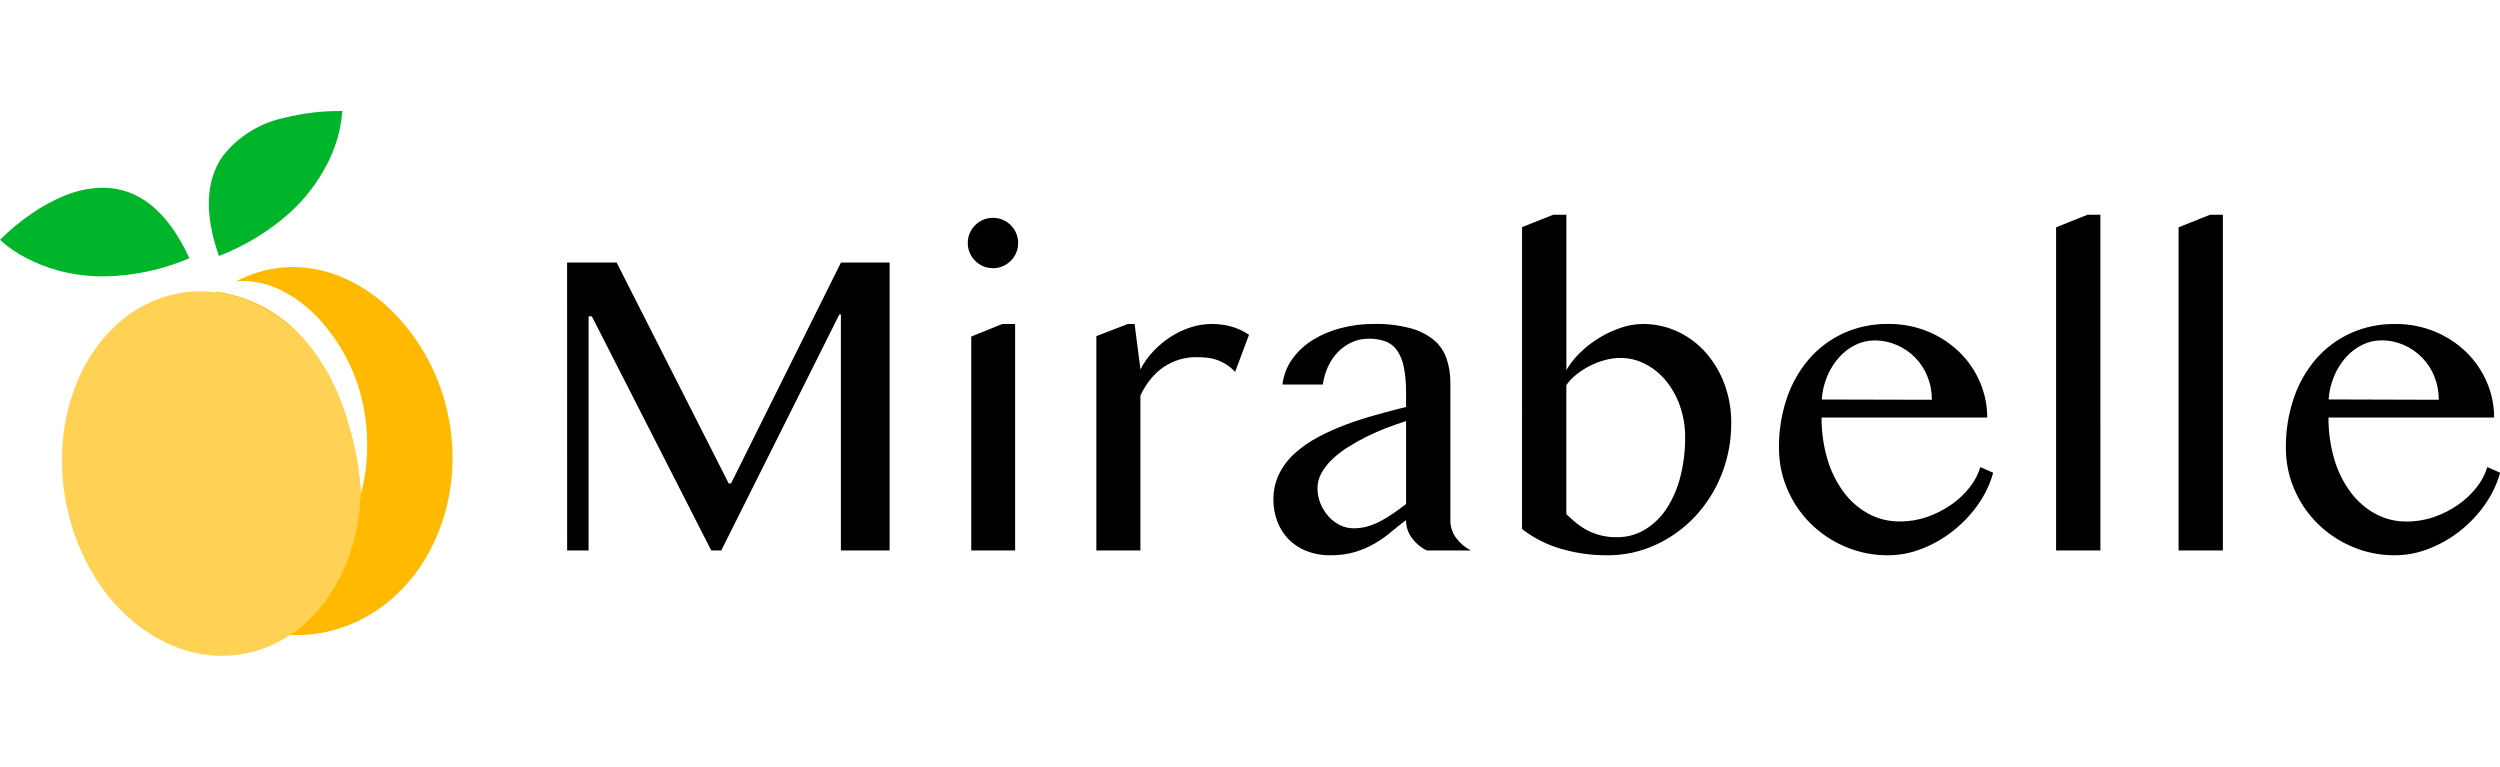
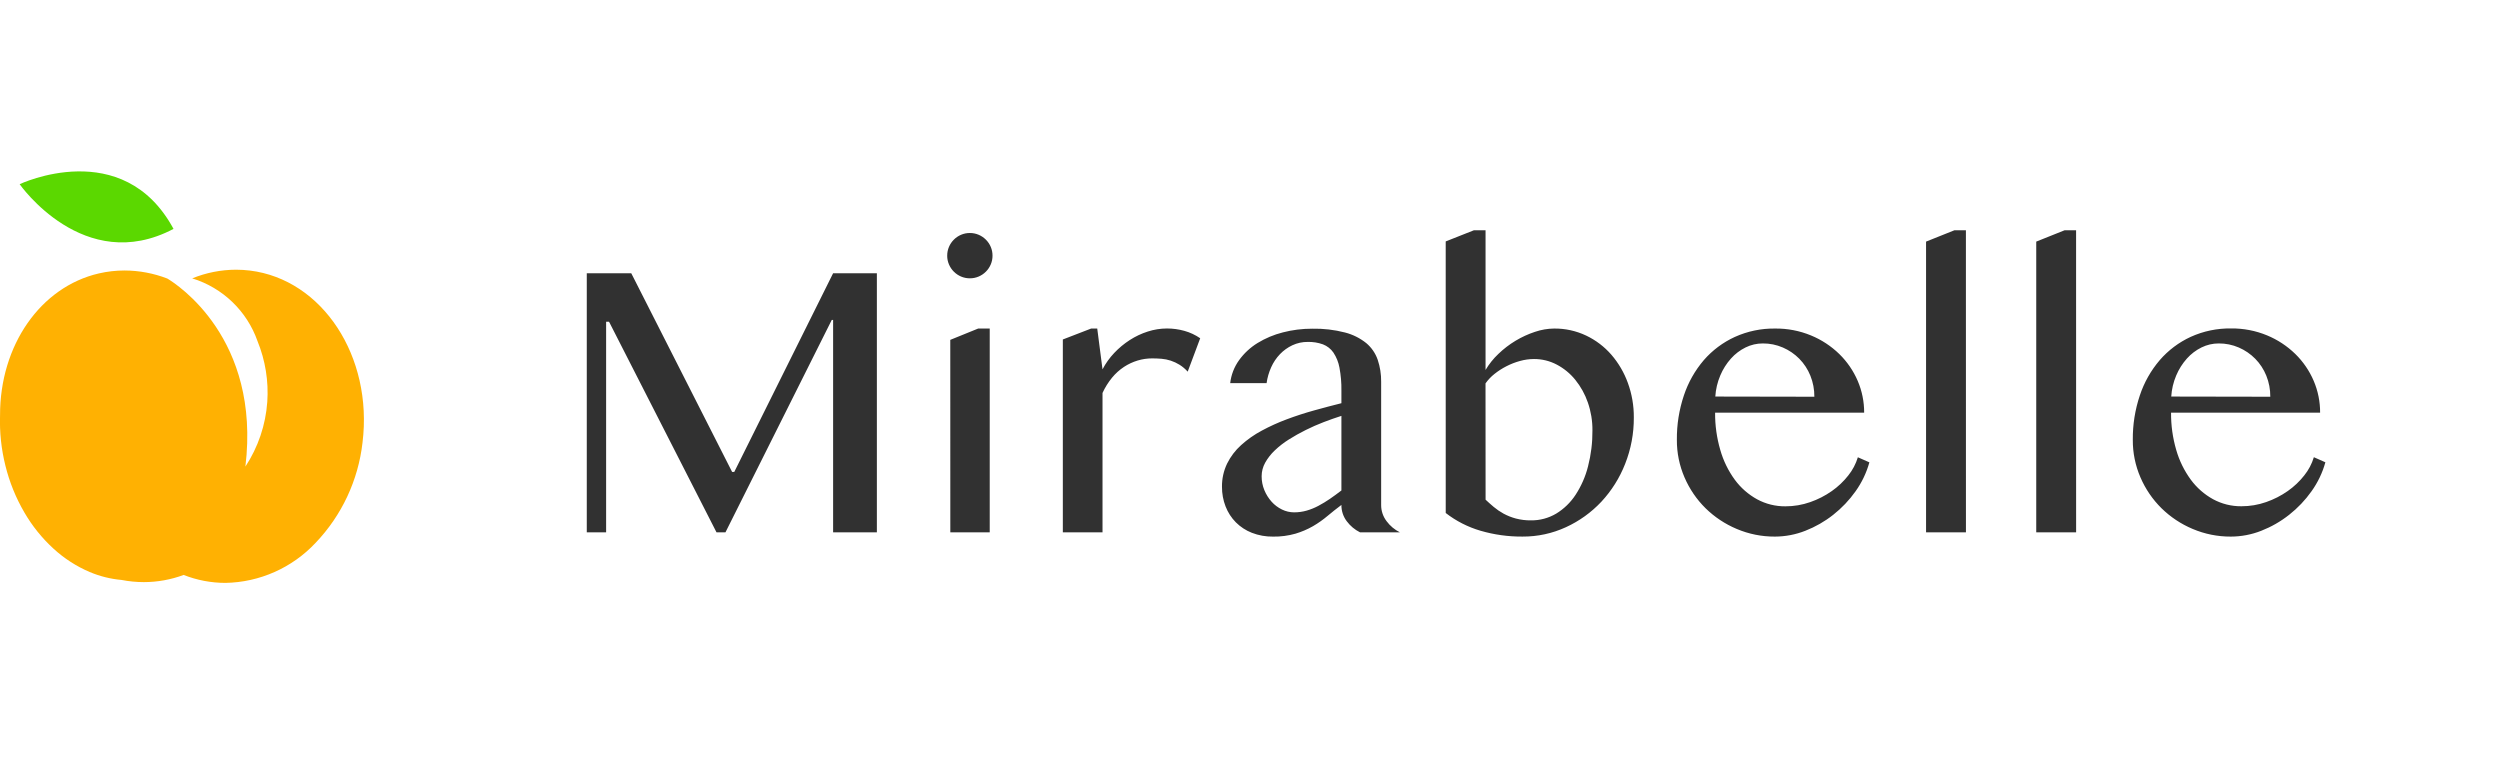
<svg xmlns="http://www.w3.org/2000/svg" width="163" height="50" viewBox="0 0 163 50">
  <defs>
    <clipPath id="b">
      <rect width="163" height="50" />
    </clipPath>
  </defs>
  <g id="a" clip-path="url(#b)">
-     <g transform="translate(-656.899 -360.649)">
-       <path d="M4523.2-2200.385h0a9.416,9.416,0,0,1-3.42-.651,10.575,10.575,0,0,1-3.045-1.838,11.9,11.9,0,0,1-2.416-2.855,13.163,13.163,0,0,1-1.533-3.7,13.489,13.489,0,0,1-.39-4.087,11.633,11.633,0,0,1,.835-3.68,11.884,11.884,0,0,1,4.785-5.575,9.216,9.216,0,0,1,5.23,2.642,12.969,12.969,0,0,1,2.8,4.468,20.8,20.8,0,0,1,1.338,6.076,12.233,12.233,0,0,0,.4-3.521,12.48,12.48,0,0,0-.564-3.468,11.571,11.571,0,0,0-2.021-3.778,8.947,8.947,0,0,0-2.97-2.5,5.82,5.82,0,0,0-2.583-.626c-.132,0-.264,0-.393.015.2-.1.389-.184.573-.264a7.8,7.8,0,0,1,3.124-.659,8.258,8.258,0,0,1,3.287.7,10.4,10.4,0,0,1,2.926,1.932,13.319,13.319,0,0,1,3.792,6.535,13.525,13.525,0,0,1,.322,4.734,12.682,12.682,0,0,1-1.251,4.3,11.054,11.054,0,0,1-2.593,3.4,9.584,9.584,0,0,1-3.7,2.036A9.206,9.206,0,0,1,4523.2-2200.385Z" transform="translate(-3846.95 2602.445)" fill="#ffba00" />
-       <path d="M4522.769-2200.61a8.357,8.357,0,0,1-3.234-.666,10.173,10.173,0,0,1-2.91-1.876,12.317,12.317,0,0,1-2.338-2.906,14.212,14.212,0,0,1-1.519-3.754,14.53,14.53,0,0,1-.391-4.716,12.919,12.919,0,0,1,1.077-4.254,10.352,10.352,0,0,1,2.34-3.333,8.287,8.287,0,0,1,3.395-1.954,7.871,7.871,0,0,1,2.182-.309,8.428,8.428,0,0,1,3.6.829,10.552,10.552,0,0,1,3.16,2.317,14.622,14.622,0,0,1,2.934,5.7,21.433,21.433,0,0,1,.744,4.074,13.636,13.636,0,0,1-.516,3.581,11.8,11.8,0,0,1-1.387,3.108,9.631,9.631,0,0,1-2.15,2.4,8.21,8.21,0,0,1-2.806,1.447A7.872,7.872,0,0,1,4522.769-2200.61Z" transform="translate(-3851.391 2604.02)" fill="#ffd155" />
-       <path d="M6.746,10.784a11.266,11.266,0,0,1-2.905-.373A10.253,10.253,0,0,1,1.728,9.59,7.682,7.682,0,0,1,0,8.4l0,0A14.159,14.159,0,0,1,2.043,6.7,11.265,11.265,0,0,1,4.181,5.53,6.751,6.751,0,0,1,6.692,5c2.353,0,4.256,1.546,5.657,4.6A14.854,14.854,0,0,1,6.746,10.784Zm7.527-1.338h0c-.958-2.731-.869-4.926.265-6.526A6.872,6.872,0,0,1,18.583.434,14.425,14.425,0,0,1,22.041,0c.15,0,.246,0,.28,0h0A8.923,8.923,0,0,1,21.29,3.53a11.163,11.163,0,0,1-2.393,3.1,15.058,15.058,0,0,1-4.623,2.82Z" transform="translate(656.899 367.888)" fill="#00b52a" />
+     <path d="M2.549-19.09h2.9L12.025-6.136h.14L18.61-19.09h2.853V-2.2H18.61V-16.045h-.089L11.592-2.2h-.586L4-15.931H3.81V-2.2H2.549Zm23.7,4.343,1.821-.739h.751V-2.2H26.252Zm-.2-5.49a1.439,1.439,0,0,1,.115-.573,1.49,1.49,0,0,1,.318-.471,1.49,1.49,0,0,1,.471-.318,1.439,1.439,0,0,1,.573-.115,1.439,1.439,0,0,1,.573.115,1.49,1.49,0,0,1,.471.318,1.49,1.49,0,0,1,.318.471,1.439,1.439,0,0,1,.115.573,1.439,1.439,0,0,1-.115.573,1.49,1.49,0,0,1-.318.471,1.49,1.49,0,0,1-.471.318,1.439,1.439,0,0,1-.573.115,1.439,1.439,0,0,1-.573-.115,1.49,1.49,0,0,1-.471-.318,1.49,1.49,0,0,1-.318-.471A1.439,1.439,0,0,1,26.048-20.236Zm9.387,4.751h.395l.344,2.662a4.731,4.731,0,0,1,.764-1.07,5.466,5.466,0,0,1,1.013-.841,4.929,4.929,0,0,1,1.172-.554,4.1,4.1,0,0,1,1.255-.2,4.22,4.22,0,0,1,1.127.153,3.454,3.454,0,0,1,1.038.484l-.815,2.178a2.484,2.484,0,0,0-.535-.452,2.689,2.689,0,0,0-.573-.267,2.629,2.629,0,0,0-.6-.121q-.306-.025-.611-.025a3.271,3.271,0,0,0-.949.14,3.427,3.427,0,0,0-.885.414,3.521,3.521,0,0,0-.777.7,4.548,4.548,0,0,0-.624,1V-2.2H33.588V-14.772ZM52.961-2.2a2.419,2.419,0,0,1-.86-.72,1.721,1.721,0,0,1-.35-1.064q-.459.344-.9.713A6.729,6.729,0,0,1,49.9-2.6a5.389,5.389,0,0,1-1.146.49,5.039,5.039,0,0,1-1.458.191,3.675,3.675,0,0,1-1.382-.248,3.032,3.032,0,0,1-1.044-.681A3.034,3.034,0,0,1,44.2-3.882a3.481,3.481,0,0,1-.236-1.286A3.4,3.4,0,0,1,44.3-6.684a4.012,4.012,0,0,1,.911-1.2,6.759,6.759,0,0,1,1.344-.943,13.007,13.007,0,0,1,1.63-.739q.866-.325,1.783-.58t1.783-.471v-.815a7.514,7.514,0,0,0-.127-1.5,2.609,2.609,0,0,0-.395-.987,1.471,1.471,0,0,0-.681-.535,2.75,2.75,0,0,0-.987-.159,2.326,2.326,0,0,0-1.006.217,2.741,2.741,0,0,0-.809.58,3.011,3.011,0,0,0-.573.853,3.746,3.746,0,0,0-.3,1.038H44.5a3.18,3.18,0,0,1,.58-1.5,4.206,4.206,0,0,1,1.2-1.114,5.953,5.953,0,0,1,1.649-.694,7.53,7.53,0,0,1,1.917-.242,7.877,7.877,0,0,1,2.14.248,3.67,3.67,0,0,1,1.388.694,2.473,2.473,0,0,1,.745,1.089,4.314,4.314,0,0,1,.223,1.42v8.05A1.721,1.721,0,0,0,54.7-2.92a2.419,2.419,0,0,0,.86.72Zm-1.21-7.591q-.56.178-1.159.408t-1.172.516a12.39,12.39,0,0,0-1.1.618,5.709,5.709,0,0,0-.917.713,3.367,3.367,0,0,0-.624.8,1.811,1.811,0,0,0-.229.879,2.338,2.338,0,0,0,.178.911,2.619,2.619,0,0,0,.471.751,2.181,2.181,0,0,0,.675.509,1.8,1.8,0,0,0,.79.185,2.955,2.955,0,0,0,.828-.115,3.959,3.959,0,0,0,.764-.312A7.677,7.677,0,0,0,51-4.379q.369-.255.751-.548Zm6.8-11.374,1.834-.726h.764v9.107a4.82,4.82,0,0,1,.834-1.044,6.241,6.241,0,0,1,1.121-.86,6.257,6.257,0,0,1,1.261-.58,4,4,0,0,1,1.255-.217,4.764,4.764,0,0,1,2.089.459,5.056,5.056,0,0,1,1.643,1.248,5.872,5.872,0,0,1,1.076,1.84,6.431,6.431,0,0,1,.388,2.248,8.07,8.07,0,0,1-.567,3.031A7.8,7.8,0,0,1,68.7-4.194a7.388,7.388,0,0,1-2.312,1.662,6.666,6.666,0,0,1-2.828.611A9.506,9.506,0,0,1,60.826-2.3a6.815,6.815,0,0,1-2.274-1.159Zm2.6,16.838q.242.229.529.471a3.983,3.983,0,0,0,.643.439,3.624,3.624,0,0,0,.8.318,3.719,3.719,0,0,0,.987.121,3.153,3.153,0,0,0,1.643-.439A3.988,3.988,0,0,0,67.016-4.64a6.108,6.108,0,0,0,.815-1.86,9.115,9.115,0,0,0,.287-2.35,5.408,5.408,0,0,0-.3-1.815A4.873,4.873,0,0,0,67-12.142a3.871,3.871,0,0,0-1.21-.993,3.156,3.156,0,0,0-1.484-.363,3.438,3.438,0,0,0-.911.127,4.556,4.556,0,0,0-.885.344,4.6,4.6,0,0,0-.777.5,2.957,2.957,0,0,0-.586.618ZM80.014-1.92a6.284,6.284,0,0,1-2.49-.5,6.487,6.487,0,0,1-2.032-1.35,6.353,6.353,0,0,1-1.369-2.006,6.062,6.062,0,0,1-.5-2.452,8.842,8.842,0,0,1,.459-2.9,6.88,6.88,0,0,1,1.3-2.3A5.981,5.981,0,0,1,77.4-14.937a6.165,6.165,0,0,1,2.63-.548,5.959,5.959,0,0,1,2.344.452,5.828,5.828,0,0,1,1.84,1.21,5.45,5.45,0,0,1,1.2,1.751A5.207,5.207,0,0,1,85.834-10H76.116a8.4,8.4,0,0,0,.338,2.433A6.149,6.149,0,0,0,77.4-5.627a4.5,4.5,0,0,0,1.452,1.274,3.794,3.794,0,0,0,1.847.459,4.83,4.83,0,0,0,1.618-.274,5.711,5.711,0,0,0,1.407-.72A5.031,5.031,0,0,0,84.8-5.907a3.55,3.55,0,0,0,.624-1.185l.751.331a6.031,6.031,0,0,1-.9,1.885,7.365,7.365,0,0,1-1.458,1.535A7.08,7.08,0,0,1,82-2.3,5.433,5.433,0,0,1,80.014-1.92Zm2.573-9.119a3.591,3.591,0,0,0-.261-1.376,3.371,3.371,0,0,0-.72-1.1,3.4,3.4,0,0,0-1.07-.732,3.237,3.237,0,0,0-1.312-.267,2.524,2.524,0,0,0-1.121.261,3.136,3.136,0,0,0-.955.726,3.957,3.957,0,0,0-.694,1.1,4.184,4.184,0,0,0-.325,1.376ZM92.47-2.2h-2.6V-21.153l1.847-.739h.751Zm7.184,0h-2.6V-21.153l1.847-.739h.751Zm10.087.28a6.284,6.284,0,0,1-2.49-.5,6.487,6.487,0,0,1-2.032-1.35,6.353,6.353,0,0,1-1.369-2.006,6.062,6.062,0,0,1-.5-2.452,8.842,8.842,0,0,1,.459-2.9,6.88,6.88,0,0,1,1.3-2.3,5.981,5.981,0,0,1,2.019-1.516,6.165,6.165,0,0,1,2.63-.548,5.959,5.959,0,0,1,2.344.452,5.828,5.828,0,0,1,1.84,1.21,5.45,5.45,0,0,1,1.2,1.751A5.207,5.207,0,0,1,115.562-10h-9.718a8.4,8.4,0,0,0,.338,2.433,6.149,6.149,0,0,0,.949,1.936,4.5,4.5,0,0,0,1.452,1.274,3.794,3.794,0,0,0,1.847.459,4.83,4.83,0,0,0,1.618-.274,5.711,5.711,0,0,0,1.407-.72,5.031,5.031,0,0,0,1.076-1.019,3.55,3.55,0,0,0,.624-1.185l.751.331a6.031,6.031,0,0,1-.9,1.885,7.365,7.365,0,0,1-1.458,1.535A7.08,7.08,0,0,1,111.728-2.3,5.433,5.433,0,0,1,109.741-1.92Zm2.573-9.119a3.591,3.591,0,0,0-.261-1.376,3.371,3.371,0,0,0-.72-1.1,3.4,3.4,0,0,0-1.07-.732,3.237,3.237,0,0,0-1.312-.267,2.524,2.524,0,0,0-1.121.261,3.136,3.136,0,0,0-.955.726,3.957,3.957,0,0,0-.694,1.1,4.185,4.185,0,0,0-.325,1.376Z" transform="translate(35.709 36.906)" fill="#313131" />
+     <g transform="translate(0 7.997)">
+       <path d="M14.7,20.42a7.449,7.449,0,0,1-2.728-.519,7.465,7.465,0,0,1-2.594.468,7.641,7.641,0,0,1-1.453-.141,6.926,6.926,0,0,1-2.076-.517,8.281,8.281,0,0,1-2.363-1.525,9.969,9.969,0,0,1-1.9-2.362,11.539,11.539,0,0,1-1.235-3.05,11.934,11.934,0,0,1-.349-3.28C-.008,4.925,2.642,1.12,6.449.241A7.43,7.43,0,0,1,8.117.051a7.817,7.817,0,0,1,2.791.525c.627.374,6.1,3.894,5.091,12.26a8.806,8.806,0,0,0,1.427-4.221,8.893,8.893,0,0,0-.636-3.956A6.552,6.552,0,0,0,12.531.565,7.6,7.6,0,0,1,15.39,0a7.464,7.464,0,0,1,.9.055c4.738.582,8.033,5.611,7.346,11.21a11.313,11.313,0,0,1-3.063,6.546A8.262,8.262,0,0,1,14.7,20.42Z" transform="translate(0.001 9.588)" fill="#ffb102" />
+       <path d="M10.444,2.3C5.592,6.794,0,2.082,0,2.082S5.676-2.743,10.444,2.3Z" transform="matrix(0.966, 0.259, -0.259, 0.966, 1.82, 2)" fill="#5bd800" />
    </g>
-     <path d="M2.549-18.776H5.777l7.307,14.4h.156l7.165-14.4h3.172V0H20.4V-15.392h-.1L12.6,0h-.651L4.163-15.265H3.951V0h-1.4ZM28.9-13.948l2.025-.821h.835V0H28.9Zm-.227-6.1a1.6,1.6,0,0,1,.127-.637,1.657,1.657,0,0,1,.354-.524,1.657,1.657,0,0,1,.524-.354,1.6,1.6,0,0,1,.637-.127,1.6,1.6,0,0,1,.637.127,1.657,1.657,0,0,1,.524.354,1.657,1.657,0,0,1,.354.524,1.6,1.6,0,0,1,.127.637,1.6,1.6,0,0,1-.127.637,1.657,1.657,0,0,1-.354.524,1.657,1.657,0,0,1-.524.354,1.6,1.6,0,0,1-.637.127,1.6,1.6,0,0,1-.637-.127,1.657,1.657,0,0,1-.524-.354,1.657,1.657,0,0,1-.354-.524A1.6,1.6,0,0,1,28.674-20.051ZM39.11-14.769h.439l.382,2.959A5.259,5.259,0,0,1,40.781-13a6.077,6.077,0,0,1,1.126-.935,5.48,5.48,0,0,1,1.3-.616,4.556,4.556,0,0,1,1.395-.219,4.691,4.691,0,0,1,1.253.17,3.84,3.84,0,0,1,1.154.538l-.906,2.421a2.761,2.761,0,0,0-.595-.5,2.989,2.989,0,0,0-.637-.3,2.922,2.922,0,0,0-.666-.135q-.34-.028-.68-.028a3.637,3.637,0,0,0-1.055.156,3.81,3.81,0,0,0-.984.46,3.915,3.915,0,0,0-.864.779,5.057,5.057,0,0,0-.694,1.112V0H37.057V-13.976ZM58.595,0a2.69,2.69,0,0,1-.956-.8,1.913,1.913,0,0,1-.389-1.182q-.51.382-1,.793a7.481,7.481,0,0,1-1.062.743A5.991,5.991,0,0,1,53.915.1a5.6,5.6,0,0,1-1.621.212A4.086,4.086,0,0,1,50.757.035,3.371,3.371,0,0,1,49.6-.722a3.373,3.373,0,0,1-.736-1.147A3.87,3.87,0,0,1,48.6-3.3a3.775,3.775,0,0,1,.368-1.685,4.46,4.46,0,0,1,1.012-1.338A7.514,7.514,0,0,1,51.472-7.37a14.461,14.461,0,0,1,1.813-.821q.963-.361,1.982-.644T57.25-9.36v-.906a8.353,8.353,0,0,0-.142-1.671,2.9,2.9,0,0,0-.439-1.1,1.636,1.636,0,0,0-.758-.595,3.057,3.057,0,0,0-1.1-.177,2.586,2.586,0,0,0-1.119.241,3.047,3.047,0,0,0-.9.644,3.347,3.347,0,0,0-.637.949,4.164,4.164,0,0,0-.333,1.154H49.192a3.535,3.535,0,0,1,.644-1.671,4.676,4.676,0,0,1,1.338-1.239,6.619,6.619,0,0,1,1.834-.772,8.372,8.372,0,0,1,2.131-.269,8.757,8.757,0,0,1,2.379.276,4.08,4.08,0,0,1,1.543.772,2.749,2.749,0,0,1,.828,1.211,4.8,4.8,0,0,1,.248,1.579v8.949A1.913,1.913,0,0,0,60.528-.8a2.69,2.69,0,0,0,.956.8ZM57.25-8.439q-.623.2-1.289.453t-1.3.573a13.774,13.774,0,0,0-1.218.687,6.347,6.347,0,0,0-1.02.793,3.743,3.743,0,0,0-.694.892,2.013,2.013,0,0,0-.255.977,2.6,2.6,0,0,0,.2,1.012,2.912,2.912,0,0,0,.524.835,2.425,2.425,0,0,0,.75.566,2,2,0,0,0,.878.205,3.285,3.285,0,0,0,.92-.127,4.4,4.4,0,0,0,.85-.347,8.534,8.534,0,0,0,.821-.5q.411-.283.835-.609Zm7.562-12.645,2.039-.807h.85v10.125a5.359,5.359,0,0,1,.927-1.161,6.938,6.938,0,0,1,1.246-.956,6.956,6.956,0,0,1,1.4-.644,4.447,4.447,0,0,1,1.395-.241,5.3,5.3,0,0,1,2.322.51,5.621,5.621,0,0,1,1.827,1.388,6.528,6.528,0,0,1,1.2,2.046,7.15,7.15,0,0,1,.432,2.5,8.972,8.972,0,0,1-.63,3.37,8.667,8.667,0,0,1-1.728,2.74A8.214,8.214,0,0,1,73.52-.368a7.411,7.411,0,0,1-3.144.68,10.568,10.568,0,0,1-3.037-.425A7.577,7.577,0,0,1,64.811-1.4ZM67.7-2.365q.269.255.588.524A4.428,4.428,0,0,0,69-1.352,4.029,4.029,0,0,0,69.887-1a4.135,4.135,0,0,0,1.1.135,3.505,3.505,0,0,0,1.827-.489A4.434,4.434,0,0,0,74.22-2.712a6.79,6.79,0,0,0,.906-2.067,10.134,10.134,0,0,0,.319-2.613,6.013,6.013,0,0,0-.333-2.018,5.418,5.418,0,0,0-.906-1.643,4.3,4.3,0,0,0-1.345-1.1,3.508,3.508,0,0,0-1.65-.4,3.822,3.822,0,0,0-1.012.142,5.065,5.065,0,0,0-.984.382,5.111,5.111,0,0,0-.864.559,3.287,3.287,0,0,0-.651.687ZM88.671.312A6.986,6.986,0,0,1,85.9-.241a7.212,7.212,0,0,1-2.259-1.5,7.063,7.063,0,0,1-1.522-2.23A6.74,6.74,0,0,1,81.563-6.7a9.83,9.83,0,0,1,.51-3.221,7.649,7.649,0,0,1,1.444-2.556,6.65,6.65,0,0,1,2.244-1.685,6.854,6.854,0,0,1,2.924-.609,6.625,6.625,0,0,1,2.605.5,6.479,6.479,0,0,1,2.046,1.345,6.059,6.059,0,0,1,1.331,1.947,5.789,5.789,0,0,1,.474,2.308h-10.8a9.342,9.342,0,0,0,.375,2.7,6.837,6.837,0,0,0,1.055,2.152,5,5,0,0,0,1.614,1.416,4.218,4.218,0,0,0,2.053.51,5.37,5.37,0,0,0,1.8-.3,6.349,6.349,0,0,0,1.565-.8A5.593,5.593,0,0,0,94-4.121a3.947,3.947,0,0,0,.694-1.317l.835.368a6.7,6.7,0,0,1-1.005,2.1A8.188,8.188,0,0,1,92.9-1.267,7.871,7.871,0,0,1,90.88-.113,6.04,6.04,0,0,1,88.671.312Zm2.86-10.139a3.992,3.992,0,0,0-.29-1.529,3.747,3.747,0,0,0-.8-1.225,3.784,3.784,0,0,0-1.189-.814,3.6,3.6,0,0,0-1.458-.3,2.806,2.806,0,0,0-1.246.29,3.487,3.487,0,0,0-1.062.807,4.4,4.4,0,0,0-.772,1.225,4.652,4.652,0,0,0-.361,1.529ZM102.52,0H99.631V-21.07l2.053-.821h.835Zm7.986,0h-2.889V-21.07l2.053-.821h.835Zm11.215.312a6.986,6.986,0,0,1-2.768-.552,7.212,7.212,0,0,1-2.259-1.5,7.063,7.063,0,0,1-1.522-2.23,6.74,6.74,0,0,1-.559-2.726,9.83,9.83,0,0,1,.51-3.221,7.649,7.649,0,0,1,1.444-2.556,6.65,6.65,0,0,1,2.244-1.685,6.854,6.854,0,0,1,2.924-.609,6.625,6.625,0,0,1,2.605.5,6.479,6.479,0,0,1,2.046,1.345,6.059,6.059,0,0,1,1.331,1.947,5.789,5.789,0,0,1,.474,2.308h-10.8a9.342,9.342,0,0,0,.375,2.7,6.837,6.837,0,0,0,1.055,2.152,5,5,0,0,0,1.614,1.416,4.218,4.218,0,0,0,2.053.51,5.37,5.37,0,0,0,1.8-.3,6.349,6.349,0,0,0,1.565-.8,5.593,5.593,0,0,0,1.2-1.133,3.947,3.947,0,0,0,.694-1.317l.835.368a6.7,6.7,0,0,1-1.005,2.1,8.188,8.188,0,0,1-1.621,1.706A7.871,7.871,0,0,1,123.93-.113,6.04,6.04,0,0,1,121.721.312Zm2.86-10.139a3.992,3.992,0,0,0-.29-1.529,3.747,3.747,0,0,0-.8-1.225A3.784,3.784,0,0,0,122.3-13.4a3.6,3.6,0,0,0-1.458-.3,2.806,2.806,0,0,0-1.246.29,3.487,3.487,0,0,0-1.062.807,4.4,4.4,0,0,0-.772,1.225,4.652,4.652,0,0,0-.361,1.529Z" transform="translate(34.426 35.892)" />
  </g>
</svg>
